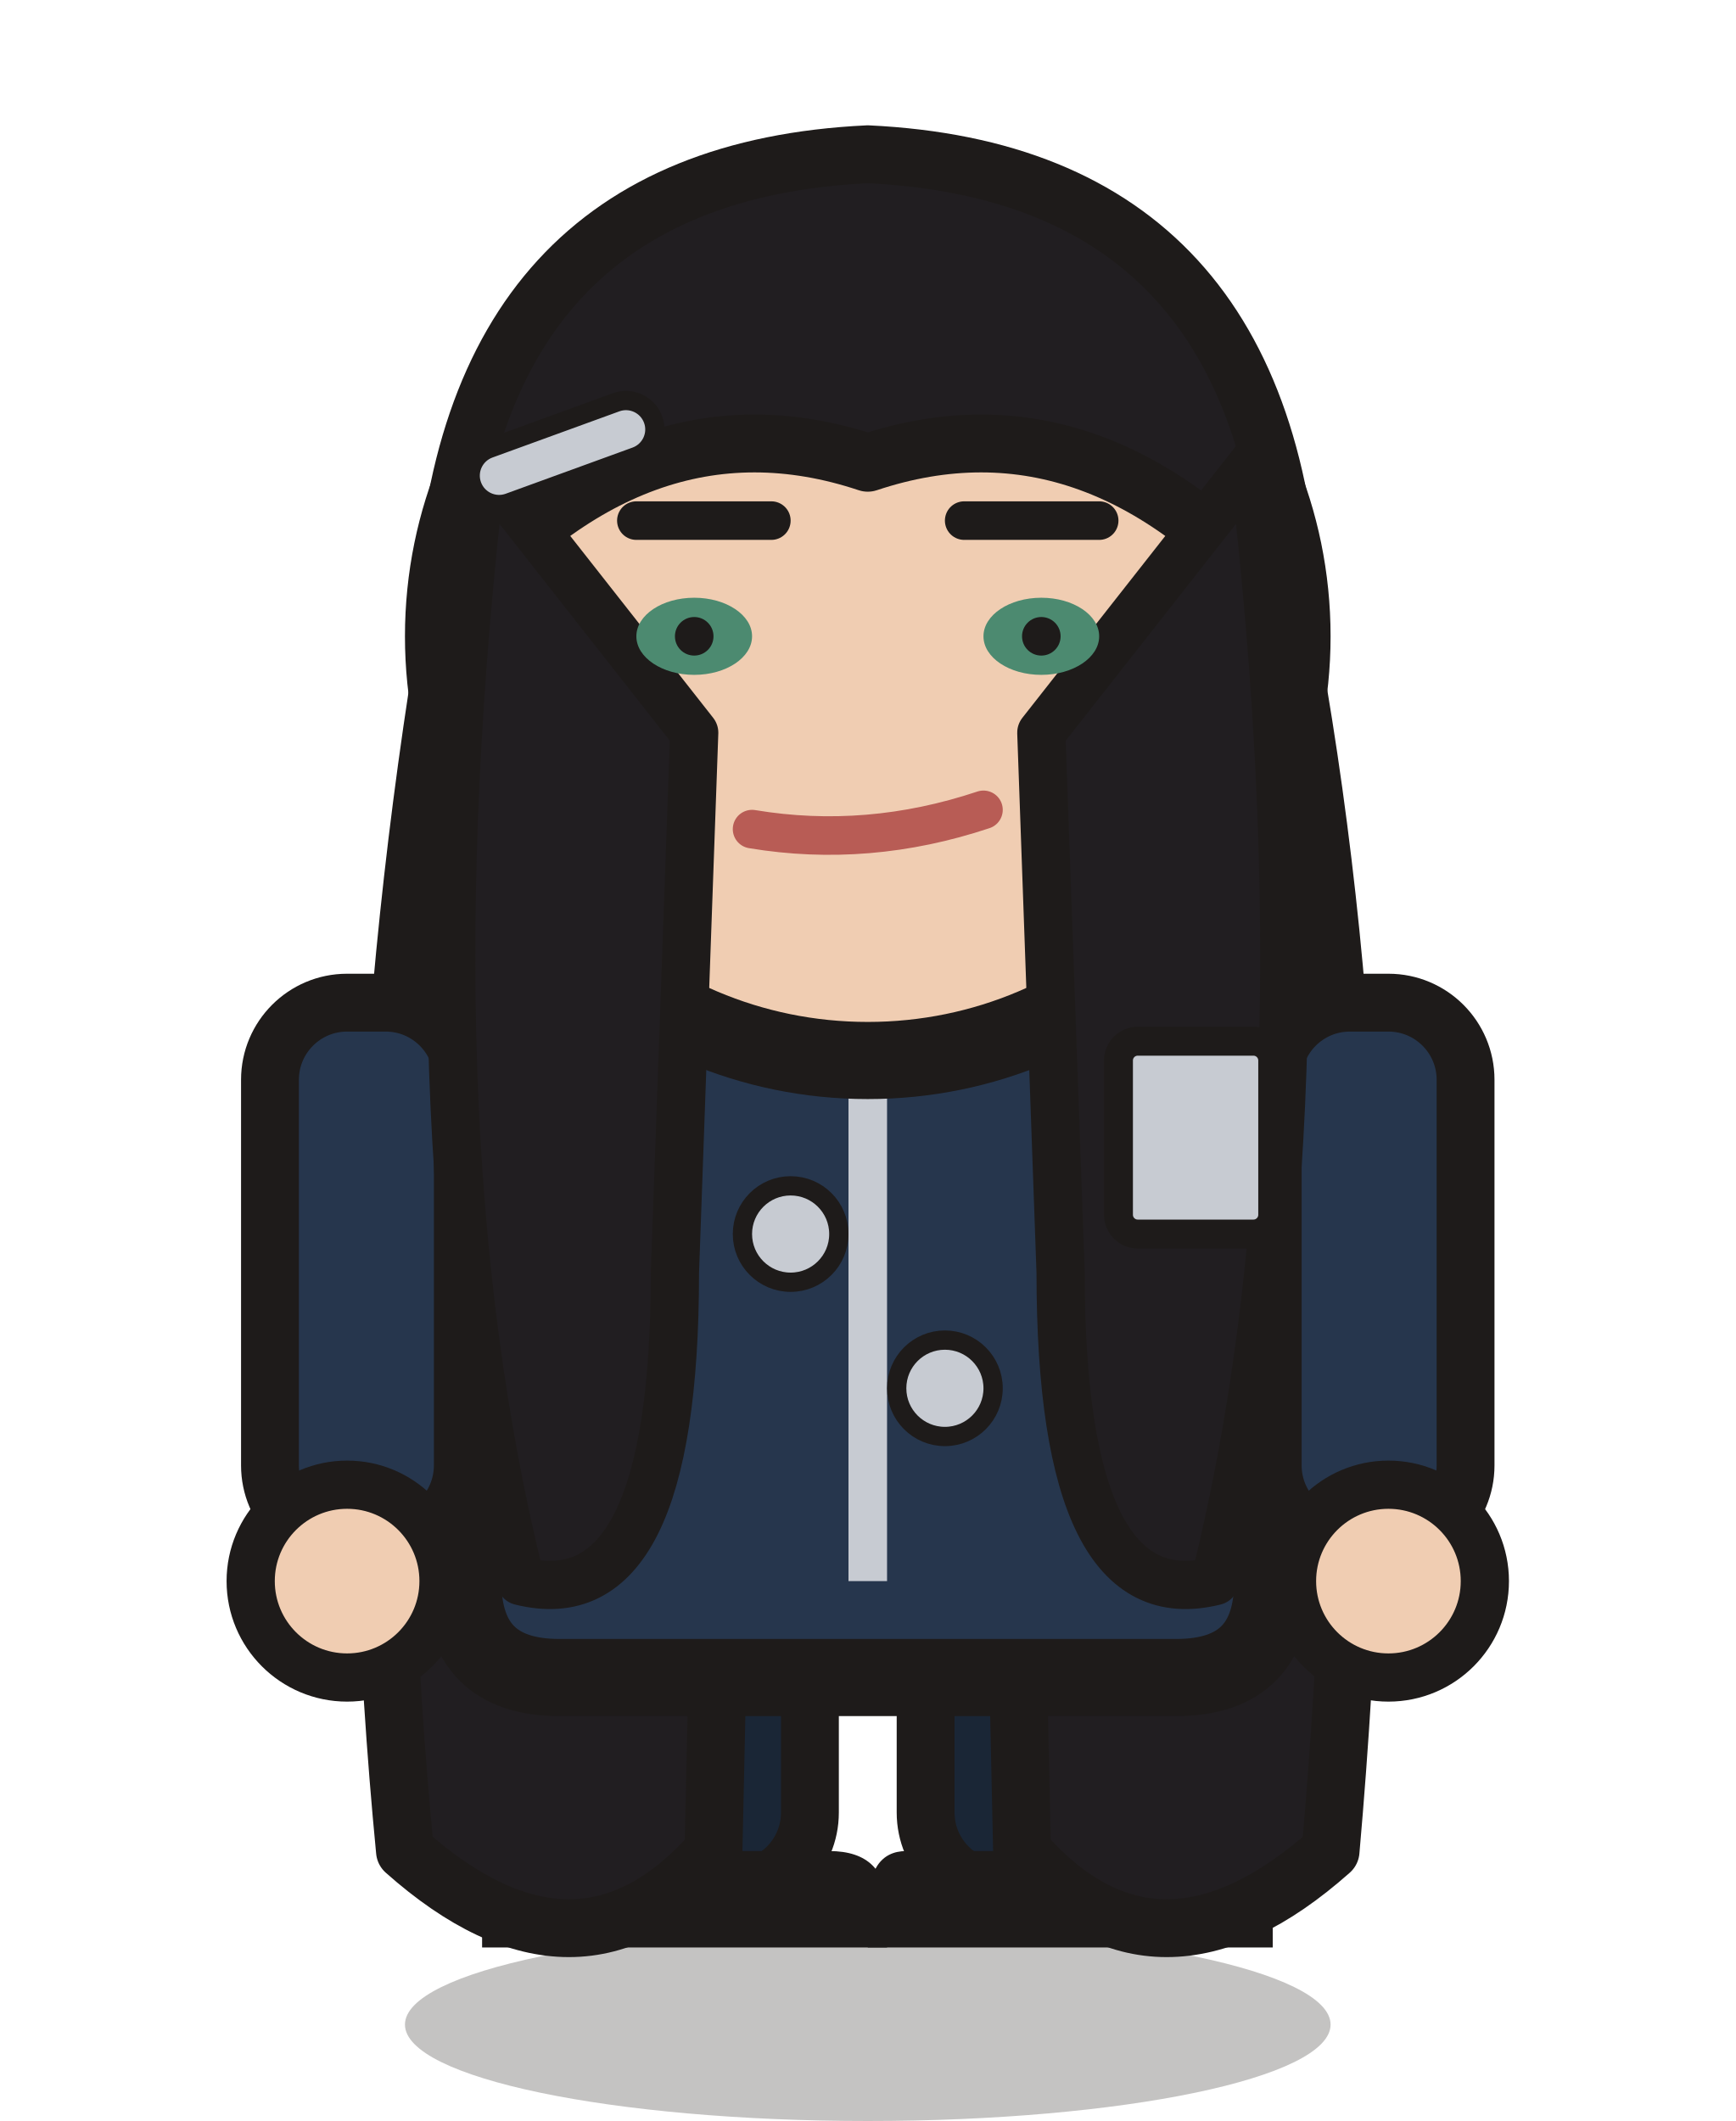
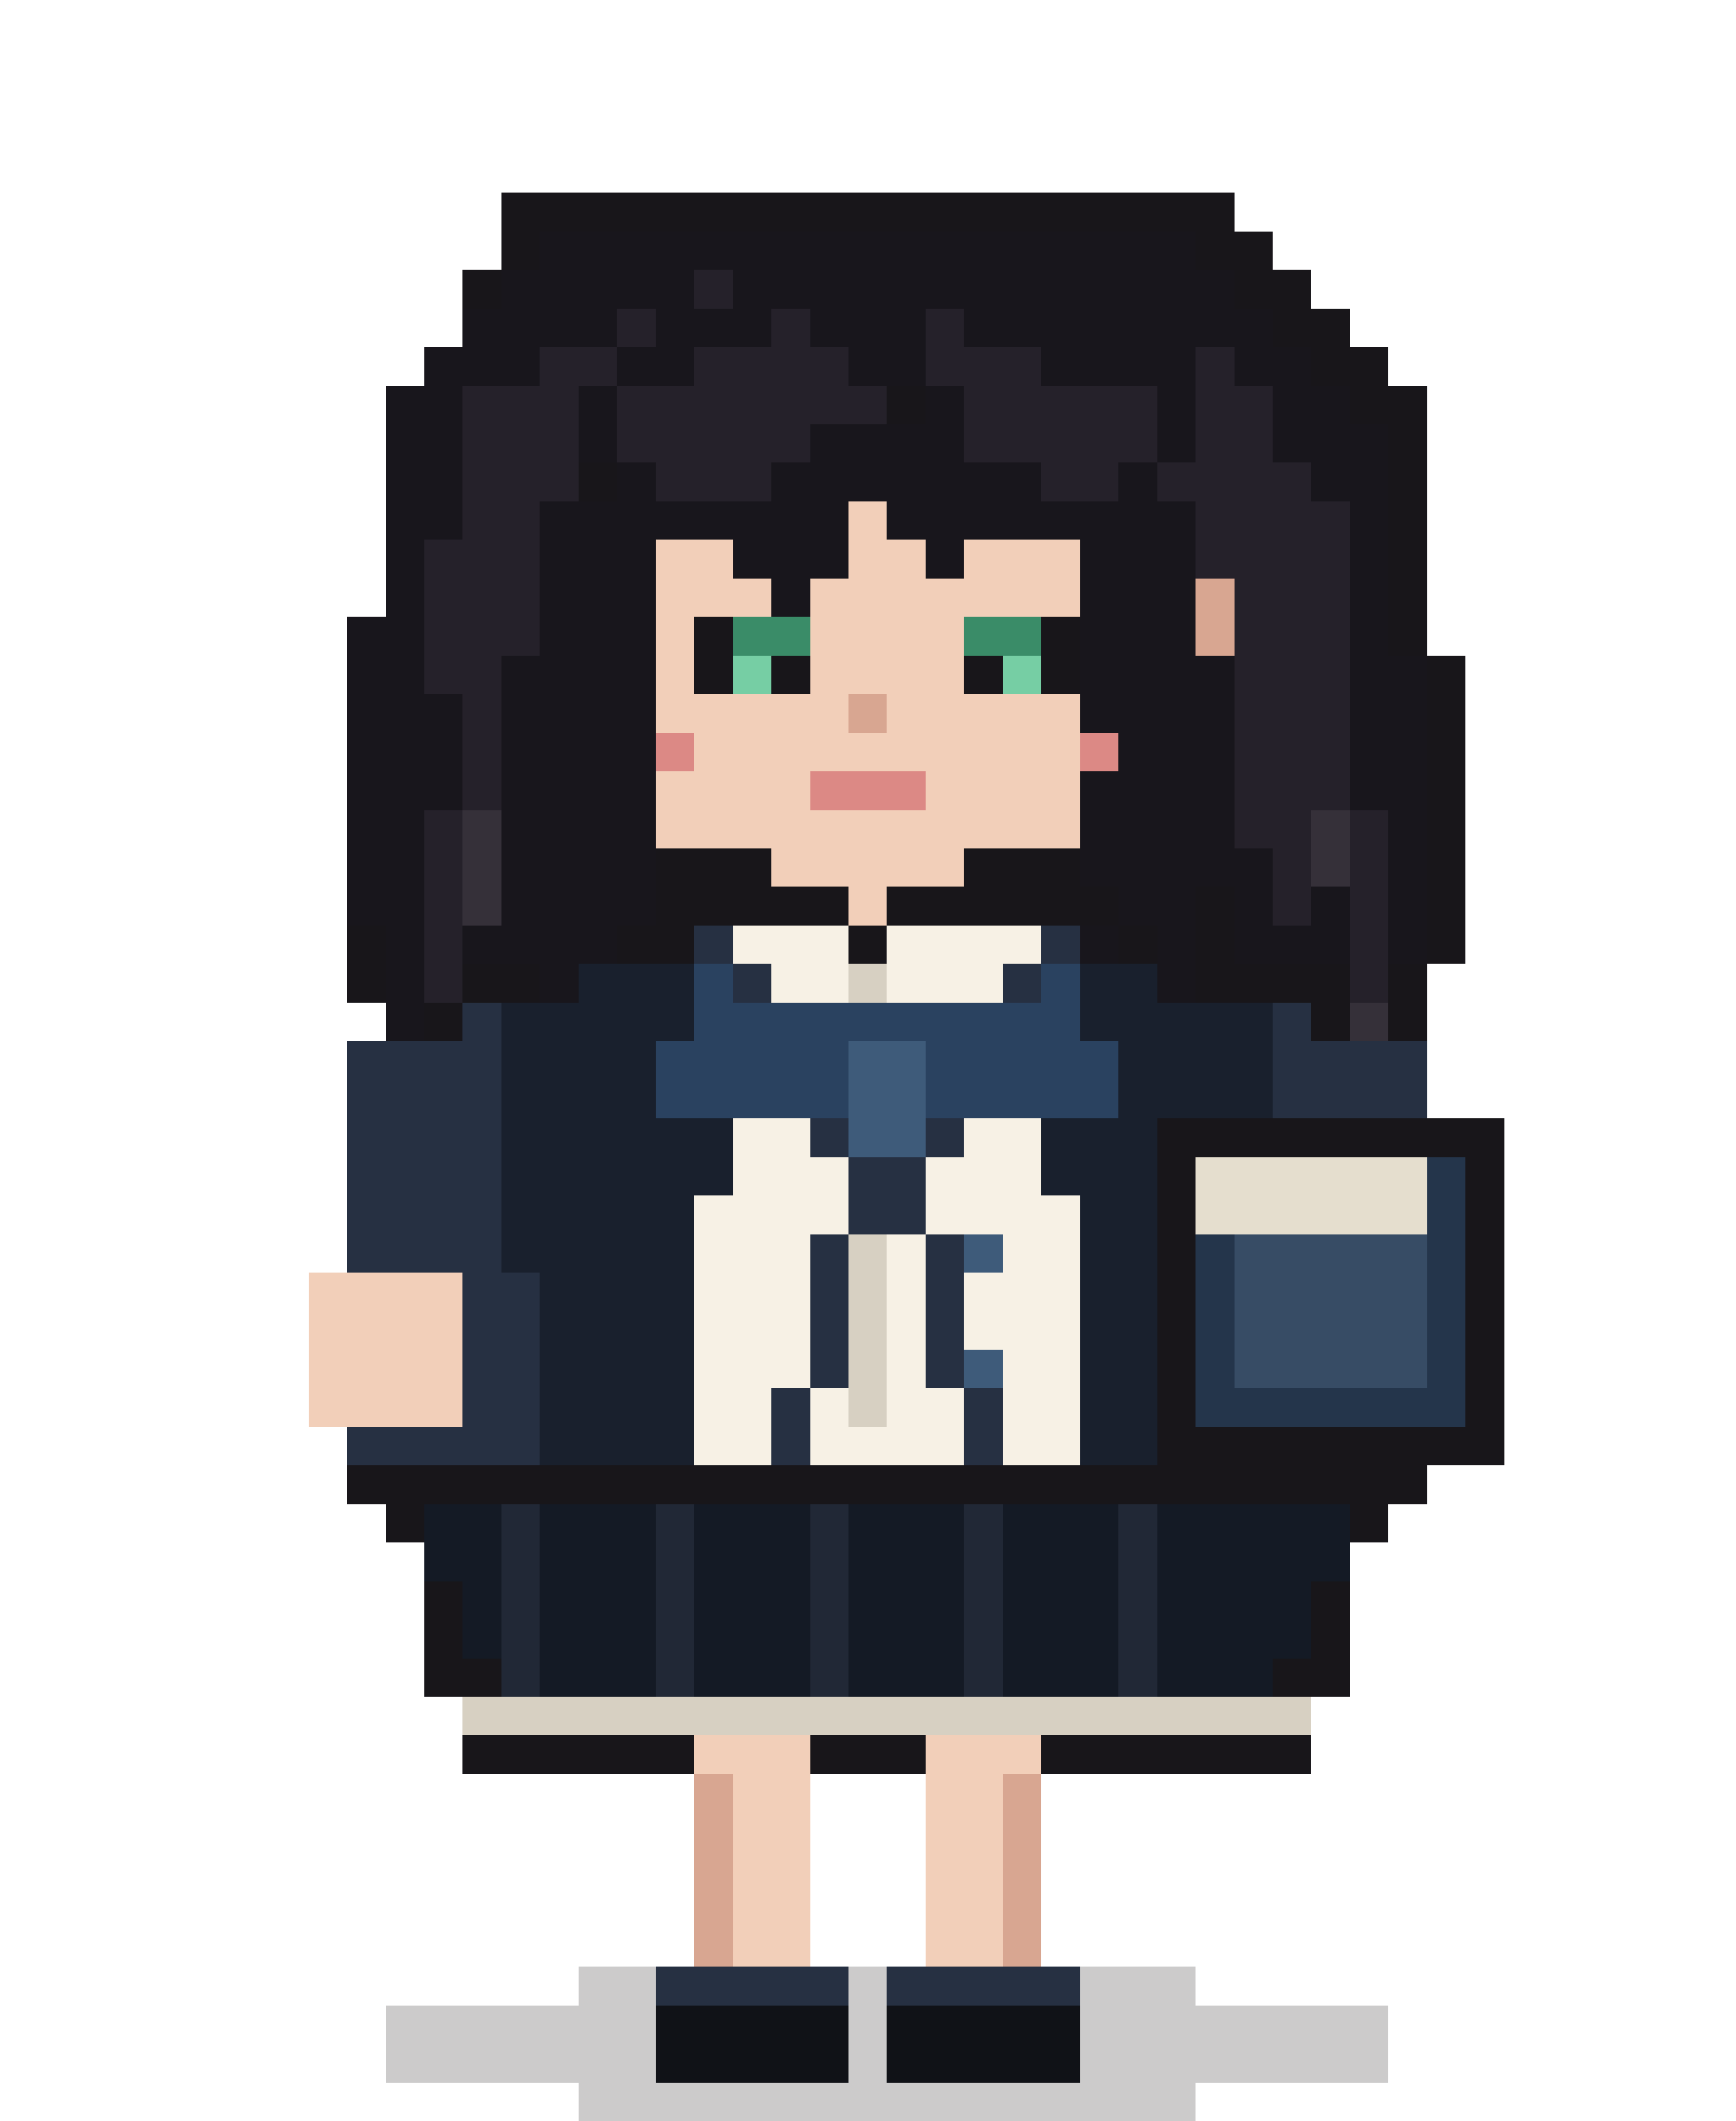
- <svg xmlns="http://www.w3.org/2000/svg" width="90" height="110" viewBox="0 0 90 110" fill="none">
-   <ellipse cx="45" cy="105" rx="24" ry="5" fill="rgba(20,18,15,.25)" />
-   <rect x="32" y="78" width="10" height="20" rx="4" fill="#1a2636" stroke="#1e1b1a" stroke-width="3" stroke-linejoin="round" stroke-linecap="round" />
-   <rect x="48" y="78" width="10" height="20" rx="4" fill="#1a2636" stroke="#1e1b1a" stroke-width="3" stroke-linejoin="round" stroke-linecap="round" />
-   <path d="M27 96h16q3 0 3 3v2H25v-2q0-3 2-3Z" fill="#1e1b1a" />
-   <path d="M47 96h16q3 0 3 3v2H45v-2q0-3 2-3Z" fill="#1e1b1a" />
-   <path d="M23 34 Q18 65 21 96 Q30 104 37 96 L38 50 Q45 40 52 50 L53 96 Q60 104 69 96 Q72 62 67 34Z" fill="#211e21" stroke="#1e1b1a" stroke-width="3" stroke-linejoin="round" stroke-linecap="round" />
-   <path d="M22 52 Q22 43 33 42 H57 Q68 43 68 52 L66 82 Q66 87 61 87 H29 Q24 87 24 82Z" fill="#26364d" stroke="#1e1b1a" stroke-width="4" stroke-linejoin="round" stroke-linecap="round" />
-   <rect x="14" y="52" width="10" height="28" rx="4" fill="#26364d" stroke="#1e1b1a" stroke-width="3" stroke-linejoin="round" stroke-linecap="round" />
-   <rect x="66" y="52" width="10" height="28" rx="4" fill="#26364d" stroke="#1e1b1a" stroke-width="3" stroke-linejoin="round" stroke-linecap="round" />
-   <circle cx="18" cy="82" r="5" fill="#f0cdb2" stroke="#1e1b1a" stroke-width="2.5" stroke-linejoin="round" stroke-linecap="round" />
-   <circle cx="72" cy="82" r="5" fill="#f0cdb2" stroke="#1e1b1a" stroke-width="2.5" stroke-linejoin="round" stroke-linecap="round" />
-   <path d="M33 42 L45 55 L57 42" fill="#fffaf0" stroke="#1e1b1a" stroke-width="2" stroke-linejoin="round" stroke-linecap="round" />
-   <path d="M45 55 L45 82" stroke="#c7cbd2" stroke-width="2" />
-   <circle cx="41" cy="64" r="2.5" fill="#c7cbd2" stroke="#1e1b1a" stroke-width="1" stroke-linejoin="round" stroke-linecap="round" />
-   <circle cx="49" cy="72" r="2.5" fill="#c7cbd2" stroke="#1e1b1a" stroke-width="1" stroke-linejoin="round" stroke-linecap="round" />
-   <rect x="38" y="37" width="14" height="8" fill="#f0cdb2" stroke="#1e1b1a" stroke-width="2" stroke-linejoin="round" stroke-linecap="round" />
-   <circle cx="45" cy="33" r="22" fill="#f0cdb2" stroke="#1e1b1a" stroke-width="4" stroke-linejoin="round" stroke-linecap="round" />
-   <path d="M23 32 Q24 9 45 8 Q66 9 67 32 Q57 20 45 24 Q33 20 23 32Z" fill="#211e21" stroke="#1e1b1a" stroke-width="3" stroke-linejoin="round" stroke-linecap="round" />
-   <path d="M25 24 Q21 58 27 82 Q35 84 35 66 L36 38Z" fill="#211e21" stroke="#1e1b1a" stroke-width="2.5" stroke-linejoin="round" stroke-linecap="round" />
-   <path d="M65 24 Q69 58 63 82 Q55 84 55 66 L54 38Z" fill="#211e21" stroke="#1e1b1a" stroke-width="2.5" stroke-linejoin="round" stroke-linecap="round" />
-   <rect x="24" y="22" width="10" height="3" rx="1.5" fill="#c7cbd2" stroke="#1e1b1a" stroke-width="1" stroke-linejoin="round" stroke-linecap="round" transform="rotate(-20 29 23)" />
-   <ellipse cx="36" cy="33" rx="3" ry="2" fill="#4c8a70" />
-   <ellipse cx="54" cy="33" rx="3" ry="2" fill="#4c8a70" />
-   <circle cx="36" cy="33" r="1" fill="#1e1b1a" />
-   <circle cx="54" cy="33" r="1" fill="#1e1b1a" />
-   <path d="M33 27h7M50 27h7" stroke="#1e1b1a" stroke-width="2" stroke-linecap="round" />
-   <path d="M39 43 Q45 44 51 42" fill="none" stroke="#b85c55" stroke-width="2" stroke-linecap="round" />
-   <rect x="58" y="54" width="8" height="10" rx="1" fill="#c7cbd2" stroke="#1e1b1a" stroke-width="1.5" stroke-linejoin="round" stroke-linecap="round" />
+ <svg xmlns="http://www.w3.org/2000/svg" width="90" height="110" viewBox="0 0 90 110" shape-rendering="crispEdges">
+   <rect x="26" y="10" width="38" height="2" fill="#18161a" />
+   <rect x="26" y="12" width="2" height="2" fill="#18161a" />
+   <rect x="28" y="12" width="34" height="2" fill="#18161c" />
+   <rect x="62" y="12" width="4" height="2" fill="#18161a" />
+   <rect x="24" y="14" width="2" height="2" fill="#18161a" />
+   <rect x="26" y="14" width="10" height="2" fill="#18161c" />
+   <rect x="36" y="14" width="2" height="2" fill="#25212a" />
+   <rect x="38" y="14" width="26" height="2" fill="#18161c" />
+   <rect x="64" y="14" width="4" height="2" fill="#18161a" />
+   <rect x="24" y="16" width="8" height="2" fill="#18161c" />
+   <rect x="32" y="16" width="2" height="2" fill="#25212a" />
+   <rect x="34" y="16" width="6" height="2" fill="#18161c" />
+   <rect x="40" y="16" width="2" height="2" fill="#25212a" />
+   <rect x="42" y="16" width="6" height="2" fill="#18161c" />
+   <rect x="48" y="16" width="2" height="2" fill="#25212a" />
+   <rect x="50" y="16" width="16" height="2" fill="#18161c" />
+   <rect x="66" y="16" width="4" height="2" fill="#18161a" />
+   <rect x="22" y="18" width="6" height="2" fill="#18161c" />
+   <rect x="28" y="18" width="4" height="2" fill="#25212a" />
+   <rect x="32" y="18" width="4" height="2" fill="#18161c" />
+   <rect x="36" y="18" width="8" height="2" fill="#25212a" />
+   <rect x="44" y="18" width="4" height="2" fill="#18161c" />
+   <rect x="48" y="18" width="6" height="2" fill="#25212a" />
+   <rect x="54" y="18" width="8" height="2" fill="#18161c" />
+   <rect x="62" y="18" width="2" height="2" fill="#25212a" />
+   <rect x="64" y="18" width="4" height="2" fill="#18161c" />
+   <rect x="68" y="18" width="4" height="2" fill="#18161a" />
+   <rect x="20" y="20" width="4" height="2" fill="#18161c" />
+   <rect x="24" y="20" width="6" height="2" fill="#25212a" />
+   <rect x="30" y="20" width="2" height="2" fill="#18161c" />
+   <rect x="32" y="20" width="14" height="2" fill="#25212a" />
+   <rect x="46" y="20" width="2" height="2" fill="#18161a" />
+   <rect x="48" y="20" width="2" height="2" fill="#18161c" />
+   <rect x="50" y="20" width="10" height="2" fill="#25212a" />
+   <rect x="60" y="20" width="2" height="2" fill="#18161c" />
+   <rect x="62" y="20" width="4" height="2" fill="#25212a" />
+   <rect x="66" y="20" width="4" height="2" fill="#18161c" />
+   <rect x="70" y="20" width="4" height="2" fill="#18161a" />
+   <rect x="20" y="22" width="4" height="2" fill="#18161c" />
+   <rect x="24" y="22" width="6" height="2" fill="#25212a" />
+   <rect x="30" y="22" width="2" height="2" fill="#18161c" />
+   <rect x="32" y="22" width="10" height="2" fill="#25212a" />
+   <rect x="42" y="22" width="8" height="2" fill="#18161c" />
+   <rect x="50" y="22" width="10" height="2" fill="#25212a" />
+   <rect x="60" y="22" width="2" height="2" fill="#18161c" />
+   <rect x="62" y="22" width="4" height="2" fill="#25212a" />
+   <rect x="66" y="22" width="6" height="2" fill="#18161c" />
+   <rect x="72" y="22" width="2" height="2" fill="#18161a" />
+   <rect x="20" y="24" width="4" height="2" fill="#18161c" />
+   <rect x="24" y="24" width="6" height="2" fill="#25212a" />
+   <rect x="30" y="24" width="2" height="2" fill="#18161a" />
+   <rect x="32" y="24" width="2" height="2" fill="#18161c" />
+   <rect x="34" y="24" width="6" height="2" fill="#25212a" />
+   <rect x="40" y="24" width="14" height="2" fill="#18161c" />
+   <rect x="54" y="24" width="4" height="2" fill="#25212a" />
+   <rect x="58" y="24" width="2" height="2" fill="#18161c" />
+   <rect x="60" y="24" width="8" height="2" fill="#25212a" />
+   <rect x="68" y="24" width="4" height="2" fill="#18161c" />
+   <rect x="72" y="24" width="2" height="2" fill="#18161a" />
+   <rect x="20" y="26" width="4" height="2" fill="#18161c" />
+   <rect x="24" y="26" width="4" height="2" fill="#25212a" />
+   <rect x="28" y="26" width="16" height="2" fill="#18161c" />
+   <rect x="44" y="26" width="2" height="2" fill="#f2cfb9" />
+   <rect x="46" y="26" width="16" height="2" fill="#18161c" />
+   <rect x="62" y="26" width="8" height="2" fill="#25212a" />
+   <rect x="70" y="26" width="2" height="2" fill="#18161c" />
+   <rect x="72" y="26" width="2" height="2" fill="#18161a" />
+   <rect x="20" y="28" width="2" height="2" fill="#18161c" />
+   <rect x="22" y="28" width="6" height="2" fill="#25212a" />
+   <rect x="28" y="28" width="6" height="2" fill="#18161c" />
+   <rect x="34" y="28" width="4" height="2" fill="#f2cfb9" />
+   <rect x="38" y="28" width="6" height="2" fill="#18161c" />
+   <rect x="44" y="28" width="4" height="2" fill="#f2cfb9" />
+   <rect x="48" y="28" width="2" height="2" fill="#18161c" />
+   <rect x="50" y="28" width="6" height="2" fill="#f2cfb9" />
+   <rect x="56" y="28" width="6" height="2" fill="#18161c" />
+   <rect x="62" y="28" width="8" height="2" fill="#25212a" />
+   <rect x="70" y="28" width="2" height="2" fill="#18161c" />
+   <rect x="72" y="28" width="2" height="2" fill="#18161a" />
+   <rect x="20" y="30" width="2" height="2" fill="#18161c" />
+   <rect x="22" y="30" width="6" height="2" fill="#25212a" />
+   <rect x="28" y="30" width="6" height="2" fill="#18161c" />
+   <rect x="34" y="30" width="6" height="2" fill="#f2cfb9" />
+   <rect x="40" y="30" width="2" height="2" fill="#18161c" />
+   <rect x="42" y="30" width="14" height="2" fill="#f2cfb9" />
+   <rect x="56" y="30" width="6" height="2" fill="#18161c" />
+   <rect x="62" y="30" width="2" height="2" fill="#d8a691" />
+   <rect x="64" y="30" width="6" height="2" fill="#25212a" />
+   <rect x="70" y="30" width="2" height="2" fill="#18161c" />
+   <rect x="72" y="30" width="2" height="2" fill="#18161a" />
+   <rect x="18" y="32" width="4" height="2" fill="#18161c" />
+   <rect x="22" y="32" width="6" height="2" fill="#25212a" />
+   <rect x="28" y="32" width="6" height="2" fill="#18161c" />
+   <rect x="34" y="32" width="2" height="2" fill="#f2cfb9" />
+   <rect x="36" y="32" width="2" height="2" fill="#18161a" />
+   <rect x="38" y="32" width="4" height="2" fill="#3a8c68" />
+   <rect x="42" y="32" width="8" height="2" fill="#f2cfb9" />
+   <rect x="50" y="32" width="4" height="2" fill="#3a8c68" />
+   <rect x="54" y="32" width="2" height="2" fill="#18161a" />
+   <rect x="56" y="32" width="6" height="2" fill="#18161c" />
+   <rect x="62" y="32" width="2" height="2" fill="#d8a691" />
+   <rect x="64" y="32" width="6" height="2" fill="#25212a" />
+   <rect x="70" y="32" width="2" height="2" fill="#18161c" />
+   <rect x="72" y="32" width="2" height="2" fill="#18161a" />
+   <rect x="18" y="34" width="4" height="2" fill="#18161c" />
+   <rect x="22" y="34" width="4" height="2" fill="#25212a" />
+   <rect x="26" y="34" width="8" height="2" fill="#18161c" />
+   <rect x="34" y="34" width="2" height="2" fill="#f2cfb9" />
+   <rect x="36" y="34" width="2" height="2" fill="#18161a" />
+   <rect x="38" y="34" width="2" height="2" fill="#76cea4" />
+   <rect x="40" y="34" width="2" height="2" fill="#18161a" />
+   <rect x="42" y="34" width="8" height="2" fill="#f2cfb9" />
+   <rect x="50" y="34" width="2" height="2" fill="#18161a" />
+   <rect x="52" y="34" width="2" height="2" fill="#76cea4" />
+   <rect x="54" y="34" width="2" height="2" fill="#18161a" />
+   <rect x="56" y="34" width="8" height="2" fill="#18161c" />
+   <rect x="64" y="34" width="6" height="2" fill="#25212a" />
+   <rect x="70" y="34" width="4" height="2" fill="#18161c" />
+   <rect x="74" y="34" width="2" height="2" fill="#18161a" />
+   <rect x="18" y="36" width="6" height="2" fill="#18161c" />
+   <rect x="24" y="36" width="2" height="2" fill="#25212a" />
+   <rect x="26" y="36" width="8" height="2" fill="#18161c" />
+   <rect x="34" y="36" width="10" height="2" fill="#f2cfb9" />
+   <rect x="44" y="36" width="2" height="2" fill="#d8a691" />
+   <rect x="46" y="36" width="10" height="2" fill="#f2cfb9" />
+   <rect x="56" y="36" width="8" height="2" fill="#18161c" />
+   <rect x="64" y="36" width="6" height="2" fill="#25212a" />
+   <rect x="70" y="36" width="4" height="2" fill="#18161c" />
+   <rect x="74" y="36" width="2" height="2" fill="#18161a" />
+   <rect x="18" y="38" width="6" height="2" fill="#18161c" />
+   <rect x="24" y="38" width="2" height="2" fill="#25212a" />
+   <rect x="26" y="38" width="8" height="2" fill="#18161c" />
+   <rect x="34" y="38" width="2" height="2" fill="#dc8985" />
+   <rect x="36" y="38" width="20" height="2" fill="#f2cfb9" />
+   <rect x="56" y="38" width="2" height="2" fill="#dc8985" />
+   <rect x="58" y="38" width="6" height="2" fill="#18161c" />
+   <rect x="64" y="38" width="6" height="2" fill="#25212a" />
+   <rect x="70" y="38" width="4" height="2" fill="#18161c" />
+   <rect x="74" y="38" width="2" height="2" fill="#18161a" />
+   <rect x="18" y="40" width="6" height="2" fill="#18161c" />
+   <rect x="24" y="40" width="2" height="2" fill="#25212a" />
+   <rect x="26" y="40" width="8" height="2" fill="#18161c" />
+   <rect x="34" y="40" width="8" height="2" fill="#f2cfb9" />
+   <rect x="42" y="40" width="6" height="2" fill="#dc8985" />
+   <rect x="48" y="40" width="8" height="2" fill="#f2cfb9" />
+   <rect x="56" y="40" width="8" height="2" fill="#18161c" />
+   <rect x="64" y="40" width="6" height="2" fill="#25212a" />
+   <rect x="70" y="40" width="4" height="2" fill="#18161c" />
+   <rect x="74" y="40" width="2" height="2" fill="#18161a" />
+   <rect x="18" y="42" width="4" height="2" fill="#18161c" />
+   <rect x="22" y="42" width="2" height="2" fill="#25212a" />
+   <rect x="24" y="42" width="2" height="2" fill="#353039" />
+   <rect x="26" y="42" width="8" height="2" fill="#18161c" />
+   <rect x="34" y="42" width="22" height="2" fill="#f2cfb9" />
+   <rect x="56" y="42" width="8" height="2" fill="#18161c" />
+   <rect x="64" y="42" width="4" height="2" fill="#25212a" />
+   <rect x="68" y="42" width="2" height="2" fill="#353039" />
+   <rect x="70" y="42" width="2" height="2" fill="#25212a" />
+   <rect x="72" y="42" width="2" height="2" fill="#18161c" />
+   <rect x="74" y="42" width="2" height="2" fill="#18161a" />
+   <rect x="18" y="44" width="4" height="2" fill="#18161c" />
+   <rect x="22" y="44" width="2" height="2" fill="#25212a" />
+   <rect x="24" y="44" width="2" height="2" fill="#353039" />
+   <rect x="26" y="44" width="8" height="2" fill="#18161c" />
+   <rect x="34" y="44" width="6" height="2" fill="#18161a" />
+   <rect x="40" y="44" width="10" height="2" fill="#f2cfb9" />
+   <rect x="50" y="44" width="6" height="2" fill="#18161a" />
+   <rect x="56" y="44" width="10" height="2" fill="#18161c" />
+   <rect x="66" y="44" width="2" height="2" fill="#25212a" />
+   <rect x="68" y="44" width="2" height="2" fill="#353039" />
+   <rect x="70" y="44" width="2" height="2" fill="#25212a" />
+   <rect x="72" y="44" width="2" height="2" fill="#18161c" />
+   <rect x="74" y="44" width="2" height="2" fill="#18161a" />
+   <rect x="18" y="46" width="4" height="2" fill="#18161c" />
+   <rect x="22" y="46" width="2" height="2" fill="#25212a" />
+   <rect x="24" y="46" width="2" height="2" fill="#353039" />
+   <rect x="26" y="46" width="8" height="2" fill="#18161c" />
+   <rect x="34" y="46" width="10" height="2" fill="#18161a" />
+   <rect x="44" y="46" width="2" height="2" fill="#f2cfb9" />
+   <rect x="46" y="46" width="12" height="2" fill="#18161a" />
+   <rect x="58" y="46" width="4" height="2" fill="#18161c" />
+   <rect x="62" y="46" width="2" height="2" fill="#18161a" />
+   <rect x="64" y="46" width="2" height="2" fill="#18161c" />
+   <rect x="66" y="46" width="2" height="2" fill="#25212a" />
+   <rect x="68" y="46" width="2" height="2" fill="#18161c" />
+   <rect x="70" y="46" width="2" height="2" fill="#25212a" />
+   <rect x="72" y="46" width="2" height="2" fill="#18161c" />
+   <rect x="74" y="46" width="2" height="2" fill="#18161a" />
+   <rect x="18" y="48" width="2" height="2" fill="#18161a" />
+   <rect x="20" y="48" width="2" height="2" fill="#18161c" />
+   <rect x="22" y="48" width="2" height="2" fill="#25212a" />
+   <rect x="24" y="48" width="8" height="2" fill="#18161c" />
+   <rect x="32" y="48" width="4" height="2" fill="#18161a" />
+   <rect x="36" y="48" width="2" height="2" fill="#263042" />
+   <rect x="38" y="48" width="6" height="2" fill="#f7f1e5" />
+   <rect x="44" y="48" width="2" height="2" fill="#18161a" />
+   <rect x="46" y="48" width="8" height="2" fill="#f7f1e5" />
+   <rect x="54" y="48" width="2" height="2" fill="#263042" />
+   <rect x="56" y="48" width="2" height="2" fill="#18161c" />
+   <rect x="58" y="48" width="2" height="2" fill="#18161a" />
+   <rect x="60" y="48" width="2" height="2" fill="#18161c" />
+   <rect x="62" y="48" width="2" height="2" fill="#18161a" />
+   <rect x="64" y="48" width="6" height="2" fill="#18161c" />
+   <rect x="70" y="48" width="2" height="2" fill="#25212a" />
+   <rect x="72" y="48" width="2" height="2" fill="#18161c" />
+   <rect x="74" y="48" width="2" height="2" fill="#18161a" />
+   <rect x="18" y="50" width="2" height="2" fill="#18161a" />
+   <rect x="20" y="50" width="2" height="2" fill="#18161c" />
+   <rect x="22" y="50" width="2" height="2" fill="#25212a" />
+   <rect x="24" y="50" width="4" height="2" fill="#18161a" />
+   <rect x="28" y="50" width="2" height="2" fill="#18161c" />
+   <rect x="30" y="50" width="6" height="2" fill="#19202d" />
+   <rect x="36" y="50" width="2" height="2" fill="#2a4260" />
+   <rect x="38" y="50" width="2" height="2" fill="#263042" />
+   <rect x="40" y="50" width="4" height="2" fill="#f7f1e5" />
+   <rect x="44" y="50" width="2" height="2" fill="#d7d0c2" />
+   <rect x="46" y="50" width="6" height="2" fill="#f7f1e5" />
+   <rect x="52" y="50" width="2" height="2" fill="#263042" />
+   <rect x="54" y="50" width="2" height="2" fill="#2a4260" />
+   <rect x="56" y="50" width="4" height="2" fill="#19202d" />
+   <rect x="60" y="50" width="2" height="2" fill="#18161c" />
+   <rect x="62" y="50" width="8" height="2" fill="#18161a" />
+   <rect x="70" y="50" width="2" height="2" fill="#25212a" />
+   <rect x="72" y="50" width="2" height="2" fill="#18161a" />
+   <rect x="20" y="52" width="2" height="2" fill="#18161c" />
+   <rect x="22" y="52" width="2" height="2" fill="#18161a" />
+   <rect x="24" y="52" width="2" height="2" fill="#263042" />
+   <rect x="26" y="52" width="10" height="2" fill="#19202d" />
+   <rect x="36" y="52" width="20" height="2" fill="#2a4260" />
+   <rect x="56" y="52" width="10" height="2" fill="#19202d" />
+   <rect x="66" y="52" width="2" height="2" fill="#263042" />
+   <rect x="68" y="52" width="2" height="2" fill="#18161a" />
+   <rect x="70" y="52" width="2" height="2" fill="#353039" />
+   <rect x="72" y="52" width="2" height="2" fill="#18161a" />
+   <rect x="18" y="54" width="8" height="2" fill="#263042" />
+   <rect x="26" y="54" width="8" height="2" fill="#19202d" />
+   <rect x="34" y="54" width="10" height="2" fill="#2a4260" />
+   <rect x="44" y="54" width="4" height="2" fill="#3e5b7a" />
+   <rect x="48" y="54" width="10" height="2" fill="#2a4260" />
+   <rect x="58" y="54" width="8" height="2" fill="#19202d" />
+   <rect x="66" y="54" width="8" height="2" fill="#263042" />
+   <rect x="18" y="56" width="8" height="2" fill="#263042" />
+   <rect x="26" y="56" width="8" height="2" fill="#19202d" />
+   <rect x="34" y="56" width="10" height="2" fill="#2a4260" />
+   <rect x="44" y="56" width="4" height="2" fill="#3e5b7a" />
+   <rect x="48" y="56" width="10" height="2" fill="#2a4260" />
+   <rect x="58" y="56" width="8" height="2" fill="#19202d" />
+   <rect x="66" y="56" width="8" height="2" fill="#263042" />
+   <rect x="18" y="58" width="8" height="2" fill="#263042" />
+   <rect x="26" y="58" width="12" height="2" fill="#19202d" />
+   <rect x="38" y="58" width="4" height="2" fill="#f7f1e5" />
+   <rect x="42" y="58" width="2" height="2" fill="#263042" />
+   <rect x="44" y="58" width="4" height="2" fill="#3e5b7a" />
+   <rect x="48" y="58" width="2" height="2" fill="#263042" />
+   <rect x="50" y="58" width="4" height="2" fill="#f7f1e5" />
+   <rect x="54" y="58" width="6" height="2" fill="#19202d" />
+   <rect x="60" y="58" width="18" height="2" fill="#18161a" />
+   <rect x="18" y="60" width="8" height="2" fill="#263042" />
+   <rect x="26" y="60" width="12" height="2" fill="#19202d" />
+   <rect x="38" y="60" width="6" height="2" fill="#f7f1e5" />
+   <rect x="44" y="60" width="4" height="2" fill="#263042" />
+   <rect x="48" y="60" width="6" height="2" fill="#f7f1e5" />
+   <rect x="54" y="60" width="6" height="2" fill="#19202d" />
+   <rect x="60" y="60" width="2" height="2" fill="#18161a" />
+   <rect x="62" y="60" width="12" height="2" fill="#e5dece" />
+   <rect x="74" y="60" width="2" height="2" fill="#24354b" />
+   <rect x="76" y="60" width="2" height="2" fill="#18161a" />
+   <rect x="18" y="62" width="8" height="2" fill="#263042" />
+   <rect x="26" y="62" width="10" height="2" fill="#19202d" />
+   <rect x="36" y="62" width="8" height="2" fill="#f7f1e5" />
+   <rect x="44" y="62" width="4" height="2" fill="#263042" />
+   <rect x="48" y="62" width="8" height="2" fill="#f7f1e5" />
+   <rect x="56" y="62" width="4" height="2" fill="#19202d" />
+   <rect x="60" y="62" width="2" height="2" fill="#18161a" />
+   <rect x="62" y="62" width="12" height="2" fill="#e5dece" />
+   <rect x="74" y="62" width="2" height="2" fill="#24354b" />
+   <rect x="76" y="62" width="2" height="2" fill="#18161a" />
+   <rect x="18" y="64" width="8" height="2" fill="#263042" />
+   <rect x="26" y="64" width="10" height="2" fill="#19202d" />
+   <rect x="36" y="64" width="6" height="2" fill="#f7f1e5" />
+   <rect x="42" y="64" width="2" height="2" fill="#263042" />
+   <rect x="44" y="64" width="2" height="2" fill="#d7d0c2" />
+   <rect x="46" y="64" width="2" height="2" fill="#f7f1e5" />
+   <rect x="48" y="64" width="2" height="2" fill="#263042" />
+   <rect x="50" y="64" width="2" height="2" fill="#3e5b7a" />
+   <rect x="52" y="64" width="4" height="2" fill="#f7f1e5" />
+   <rect x="56" y="64" width="4" height="2" fill="#19202d" />
+   <rect x="60" y="64" width="2" height="2" fill="#18161a" />
+   <rect x="62" y="64" width="2" height="2" fill="#24354b" />
+   <rect x="64" y="64" width="10" height="2" fill="#374c65" />
+   <rect x="74" y="64" width="2" height="2" fill="#24354b" />
+   <rect x="76" y="64" width="2" height="2" fill="#18161a" />
+   <rect x="16" y="66" width="8" height="2" fill="#f2cfb9" />
+   <rect x="24" y="66" width="4" height="2" fill="#263042" />
+   <rect x="28" y="66" width="8" height="2" fill="#19202d" />
+   <rect x="36" y="66" width="6" height="2" fill="#f7f1e5" />
+   <rect x="42" y="66" width="2" height="2" fill="#263042" />
+   <rect x="44" y="66" width="2" height="2" fill="#d7d0c2" />
+   <rect x="46" y="66" width="2" height="2" fill="#f7f1e5" />
+   <rect x="48" y="66" width="2" height="2" fill="#263042" />
+   <rect x="50" y="66" width="6" height="2" fill="#f7f1e5" />
+   <rect x="56" y="66" width="4" height="2" fill="#19202d" />
+   <rect x="60" y="66" width="2" height="2" fill="#18161a" />
+   <rect x="62" y="66" width="2" height="2" fill="#24354b" />
+   <rect x="64" y="66" width="10" height="2" fill="#374c65" />
+   <rect x="74" y="66" width="2" height="2" fill="#24354b" />
+   <rect x="76" y="66" width="2" height="2" fill="#18161a" />
+   <rect x="16" y="68" width="8" height="2" fill="#f2cfb9" />
+   <rect x="24" y="68" width="4" height="2" fill="#263042" />
+   <rect x="28" y="68" width="8" height="2" fill="#19202d" />
+   <rect x="36" y="68" width="6" height="2" fill="#f7f1e5" />
+   <rect x="42" y="68" width="2" height="2" fill="#263042" />
+   <rect x="44" y="68" width="2" height="2" fill="#d7d0c2" />
+   <rect x="46" y="68" width="2" height="2" fill="#f7f1e5" />
+   <rect x="48" y="68" width="2" height="2" fill="#263042" />
+   <rect x="50" y="68" width="6" height="2" fill="#f7f1e5" />
+   <rect x="56" y="68" width="4" height="2" fill="#19202d" />
+   <rect x="60" y="68" width="2" height="2" fill="#18161a" />
+   <rect x="62" y="68" width="2" height="2" fill="#24354b" />
+   <rect x="64" y="68" width="10" height="2" fill="#374c65" />
+   <rect x="74" y="68" width="2" height="2" fill="#24354b" />
+   <rect x="76" y="68" width="2" height="2" fill="#18161a" />
+   <rect x="16" y="70" width="8" height="2" fill="#f2cfb9" />
+   <rect x="24" y="70" width="4" height="2" fill="#263042" />
+   <rect x="28" y="70" width="8" height="2" fill="#19202d" />
+   <rect x="36" y="70" width="6" height="2" fill="#f7f1e5" />
+   <rect x="42" y="70" width="2" height="2" fill="#263042" />
+   <rect x="44" y="70" width="2" height="2" fill="#d7d0c2" />
+   <rect x="46" y="70" width="2" height="2" fill="#f7f1e5" />
+   <rect x="48" y="70" width="2" height="2" fill="#263042" />
+   <rect x="50" y="70" width="2" height="2" fill="#3e5b7a" />
+   <rect x="52" y="70" width="4" height="2" fill="#f7f1e5" />
+   <rect x="56" y="70" width="4" height="2" fill="#19202d" />
+   <rect x="60" y="70" width="2" height="2" fill="#18161a" />
+   <rect x="62" y="70" width="2" height="2" fill="#24354b" />
+   <rect x="64" y="70" width="10" height="2" fill="#374c65" />
+   <rect x="74" y="70" width="2" height="2" fill="#24354b" />
+   <rect x="76" y="70" width="2" height="2" fill="#18161a" />
+   <rect x="16" y="72" width="8" height="2" fill="#f2cfb9" />
+   <rect x="24" y="72" width="4" height="2" fill="#263042" />
+   <rect x="28" y="72" width="8" height="2" fill="#19202d" />
+   <rect x="36" y="72" width="4" height="2" fill="#f7f1e5" />
+   <rect x="40" y="72" width="2" height="2" fill="#263042" />
+   <rect x="42" y="72" width="2" height="2" fill="#f7f1e5" />
+   <rect x="44" y="72" width="2" height="2" fill="#d7d0c2" />
+   <rect x="46" y="72" width="4" height="2" fill="#f7f1e5" />
+   <rect x="50" y="72" width="2" height="2" fill="#263042" />
+   <rect x="52" y="72" width="4" height="2" fill="#f7f1e5" />
+   <rect x="56" y="72" width="4" height="2" fill="#19202d" />
+   <rect x="60" y="72" width="2" height="2" fill="#18161a" />
+   <rect x="62" y="72" width="14" height="2" fill="#24354b" />
+   <rect x="76" y="72" width="2" height="2" fill="#18161a" />
+   <rect x="18" y="74" width="10" height="2" fill="#263042" />
+   <rect x="28" y="74" width="8" height="2" fill="#19202d" />
+   <rect x="36" y="74" width="4" height="2" fill="#f7f1e5" />
+   <rect x="40" y="74" width="2" height="2" fill="#263042" />
+   <rect x="42" y="74" width="8" height="2" fill="#f7f1e5" />
+   <rect x="50" y="74" width="2" height="2" fill="#263042" />
+   <rect x="52" y="74" width="4" height="2" fill="#f7f1e5" />
+   <rect x="56" y="74" width="4" height="2" fill="#19202d" />
+   <rect x="60" y="74" width="18" height="2" fill="#18161a" />
+   <rect x="18" y="76" width="56" height="2" fill="#18161a" />
+   <rect x="20" y="78" width="2" height="2" fill="#18161a" />
+   <rect x="22" y="78" width="4" height="2" fill="#141a25" />
+   <rect x="26" y="78" width="2" height="2" fill="#212836" />
+   <rect x="28" y="78" width="6" height="2" fill="#141a25" />
+   <rect x="34" y="78" width="2" height="2" fill="#212836" />
+   <rect x="36" y="78" width="6" height="2" fill="#141a25" />
+   <rect x="42" y="78" width="2" height="2" fill="#212836" />
+   <rect x="44" y="78" width="6" height="2" fill="#141a25" />
+   <rect x="50" y="78" width="2" height="2" fill="#212836" />
+   <rect x="52" y="78" width="6" height="2" fill="#141a25" />
+   <rect x="58" y="78" width="2" height="2" fill="#212836" />
+   <rect x="60" y="78" width="10" height="2" fill="#141a25" />
+   <rect x="70" y="78" width="2" height="2" fill="#18161a" />
+   <rect x="22" y="80" width="4" height="2" fill="#141a25" />
+   <rect x="26" y="80" width="2" height="2" fill="#212836" />
+   <rect x="28" y="80" width="6" height="2" fill="#141a25" />
+   <rect x="34" y="80" width="2" height="2" fill="#212836" />
+   <rect x="36" y="80" width="6" height="2" fill="#141a25" />
+   <rect x="42" y="80" width="2" height="2" fill="#212836" />
+   <rect x="44" y="80" width="6" height="2" fill="#141a25" />
+   <rect x="50" y="80" width="2" height="2" fill="#212836" />
+   <rect x="52" y="80" width="6" height="2" fill="#141a25" />
+   <rect x="58" y="80" width="2" height="2" fill="#212836" />
+   <rect x="60" y="80" width="10" height="2" fill="#141a25" />
+   <rect x="22" y="82" width="2" height="2" fill="#18161a" />
+   <rect x="24" y="82" width="2" height="2" fill="#141a25" />
+   <rect x="26" y="82" width="2" height="2" fill="#212836" />
+   <rect x="28" y="82" width="6" height="2" fill="#141a25" />
+   <rect x="34" y="82" width="2" height="2" fill="#212836" />
+   <rect x="36" y="82" width="6" height="2" fill="#141a25" />
+   <rect x="42" y="82" width="2" height="2" fill="#212836" />
+   <rect x="44" y="82" width="6" height="2" fill="#141a25" />
+   <rect x="50" y="82" width="2" height="2" fill="#212836" />
+   <rect x="52" y="82" width="6" height="2" fill="#141a25" />
+   <rect x="58" y="82" width="2" height="2" fill="#212836" />
+   <rect x="60" y="82" width="8" height="2" fill="#141a25" />
+   <rect x="68" y="82" width="2" height="2" fill="#18161a" />
+   <rect x="22" y="84" width="2" height="2" fill="#18161a" />
+   <rect x="24" y="84" width="2" height="2" fill="#141a25" />
+   <rect x="26" y="84" width="2" height="2" fill="#212836" />
+   <rect x="28" y="84" width="6" height="2" fill="#141a25" />
+   <rect x="34" y="84" width="2" height="2" fill="#212836" />
+   <rect x="36" y="84" width="6" height="2" fill="#141a25" />
+   <rect x="42" y="84" width="2" height="2" fill="#212836" />
+   <rect x="44" y="84" width="6" height="2" fill="#141a25" />
+   <rect x="50" y="84" width="2" height="2" fill="#212836" />
+   <rect x="52" y="84" width="6" height="2" fill="#141a25" />
+   <rect x="58" y="84" width="2" height="2" fill="#212836" />
+   <rect x="60" y="84" width="8" height="2" fill="#141a25" />
+   <rect x="68" y="84" width="2" height="2" fill="#18161a" />
+   <rect x="22" y="86" width="4" height="2" fill="#18161a" />
+   <rect x="26" y="86" width="2" height="2" fill="#212836" />
+   <rect x="28" y="86" width="6" height="2" fill="#141a25" />
+   <rect x="34" y="86" width="2" height="2" fill="#212836" />
+   <rect x="36" y="86" width="6" height="2" fill="#141a25" />
+   <rect x="42" y="86" width="2" height="2" fill="#212836" />
+   <rect x="44" y="86" width="6" height="2" fill="#141a25" />
+   <rect x="50" y="86" width="2" height="2" fill="#212836" />
+   <rect x="52" y="86" width="6" height="2" fill="#141a25" />
+   <rect x="58" y="86" width="2" height="2" fill="#212836" />
+   <rect x="60" y="86" width="6" height="2" fill="#141a25" />
+   <rect x="66" y="86" width="4" height="2" fill="#18161a" />
+   <rect x="24" y="88" width="44" height="2" fill="#d7d0c2" />
+   <rect x="24" y="90" width="12" height="2" fill="#18161a" />
+   <rect x="36" y="90" width="6" height="2" fill="#f2cfb9" />
+   <rect x="42" y="90" width="6" height="2" fill="#18161a" />
+   <rect x="48" y="90" width="6" height="2" fill="#f2cfb9" />
+   <rect x="54" y="90" width="14" height="2" fill="#18161a" />
+   <rect x="36" y="92" width="2" height="2" fill="#d8a691" />
+   <rect x="38" y="92" width="4" height="2" fill="#f2cfb9" />
+   <rect x="48" y="92" width="4" height="2" fill="#f2cfb9" />
+   <rect x="52" y="92" width="2" height="2" fill="#d8a691" />
+   <rect x="36" y="94" width="2" height="2" fill="#d8a691" />
+   <rect x="38" y="94" width="4" height="2" fill="#f2cfb9" />
+   <rect x="48" y="94" width="4" height="2" fill="#f2cfb9" />
+   <rect x="52" y="94" width="2" height="2" fill="#d8a691" />
+   <rect x="36" y="96" width="2" height="2" fill="#d8a691" />
+   <rect x="38" y="96" width="4" height="2" fill="#f2cfb9" />
+   <rect x="48" y="96" width="4" height="2" fill="#f2cfb9" />
+   <rect x="52" y="96" width="2" height="2" fill="#d8a691" />
+   <rect x="36" y="98" width="2" height="2" fill="#d8a691" />
+   <rect x="38" y="98" width="4" height="2" fill="#f2cfb9" />
+   <rect x="48" y="98" width="4" height="2" fill="#f2cfb9" />
+   <rect x="52" y="98" width="2" height="2" fill="#d8a691" />
+   <rect x="36" y="100" width="2" height="2" fill="#d8a691" />
+   <rect x="38" y="100" width="4" height="2" fill="#f2cfb9" />
+   <rect x="48" y="100" width="4" height="2" fill="#f2cfb9" />
+   <rect x="52" y="100" width="2" height="2" fill="#d8a691" />
+   <rect x="30" y="102" width="4" height="2" fill="rgba(20,18,15,0.216)" />
+   <rect x="34" y="102" width="10" height="2" fill="#263042" />
+   <rect x="44" y="102" width="2" height="2" fill="rgba(20,18,15,0.216)" />
+   <rect x="46" y="102" width="10" height="2" fill="#263042" />
+   <rect x="56" y="102" width="6" height="2" fill="rgba(20,18,15,0.216)" />
+   <rect x="20" y="104" width="14" height="2" fill="rgba(20,18,15,0.216)" />
+   <rect x="34" y="104" width="10" height="2" fill="#101217" />
+   <rect x="44" y="104" width="2" height="2" fill="rgba(20,18,15,0.216)" />
+   <rect x="46" y="104" width="10" height="2" fill="#101217" />
+   <rect x="56" y="104" width="16" height="2" fill="rgba(20,18,15,0.216)" />
+   <rect x="20" y="106" width="14" height="2" fill="rgba(20,18,15,0.216)" />
+   <rect x="34" y="106" width="10" height="2" fill="#101217" />
+   <rect x="44" y="106" width="2" height="2" fill="rgba(20,18,15,0.216)" />
+   <rect x="46" y="106" width="10" height="2" fill="#101217" />
+   <rect x="56" y="106" width="16" height="2" fill="rgba(20,18,15,0.216)" />
+   <rect x="30" y="108" width="32" height="2" fill="rgba(20,18,15,0.216)" />
</svg>
